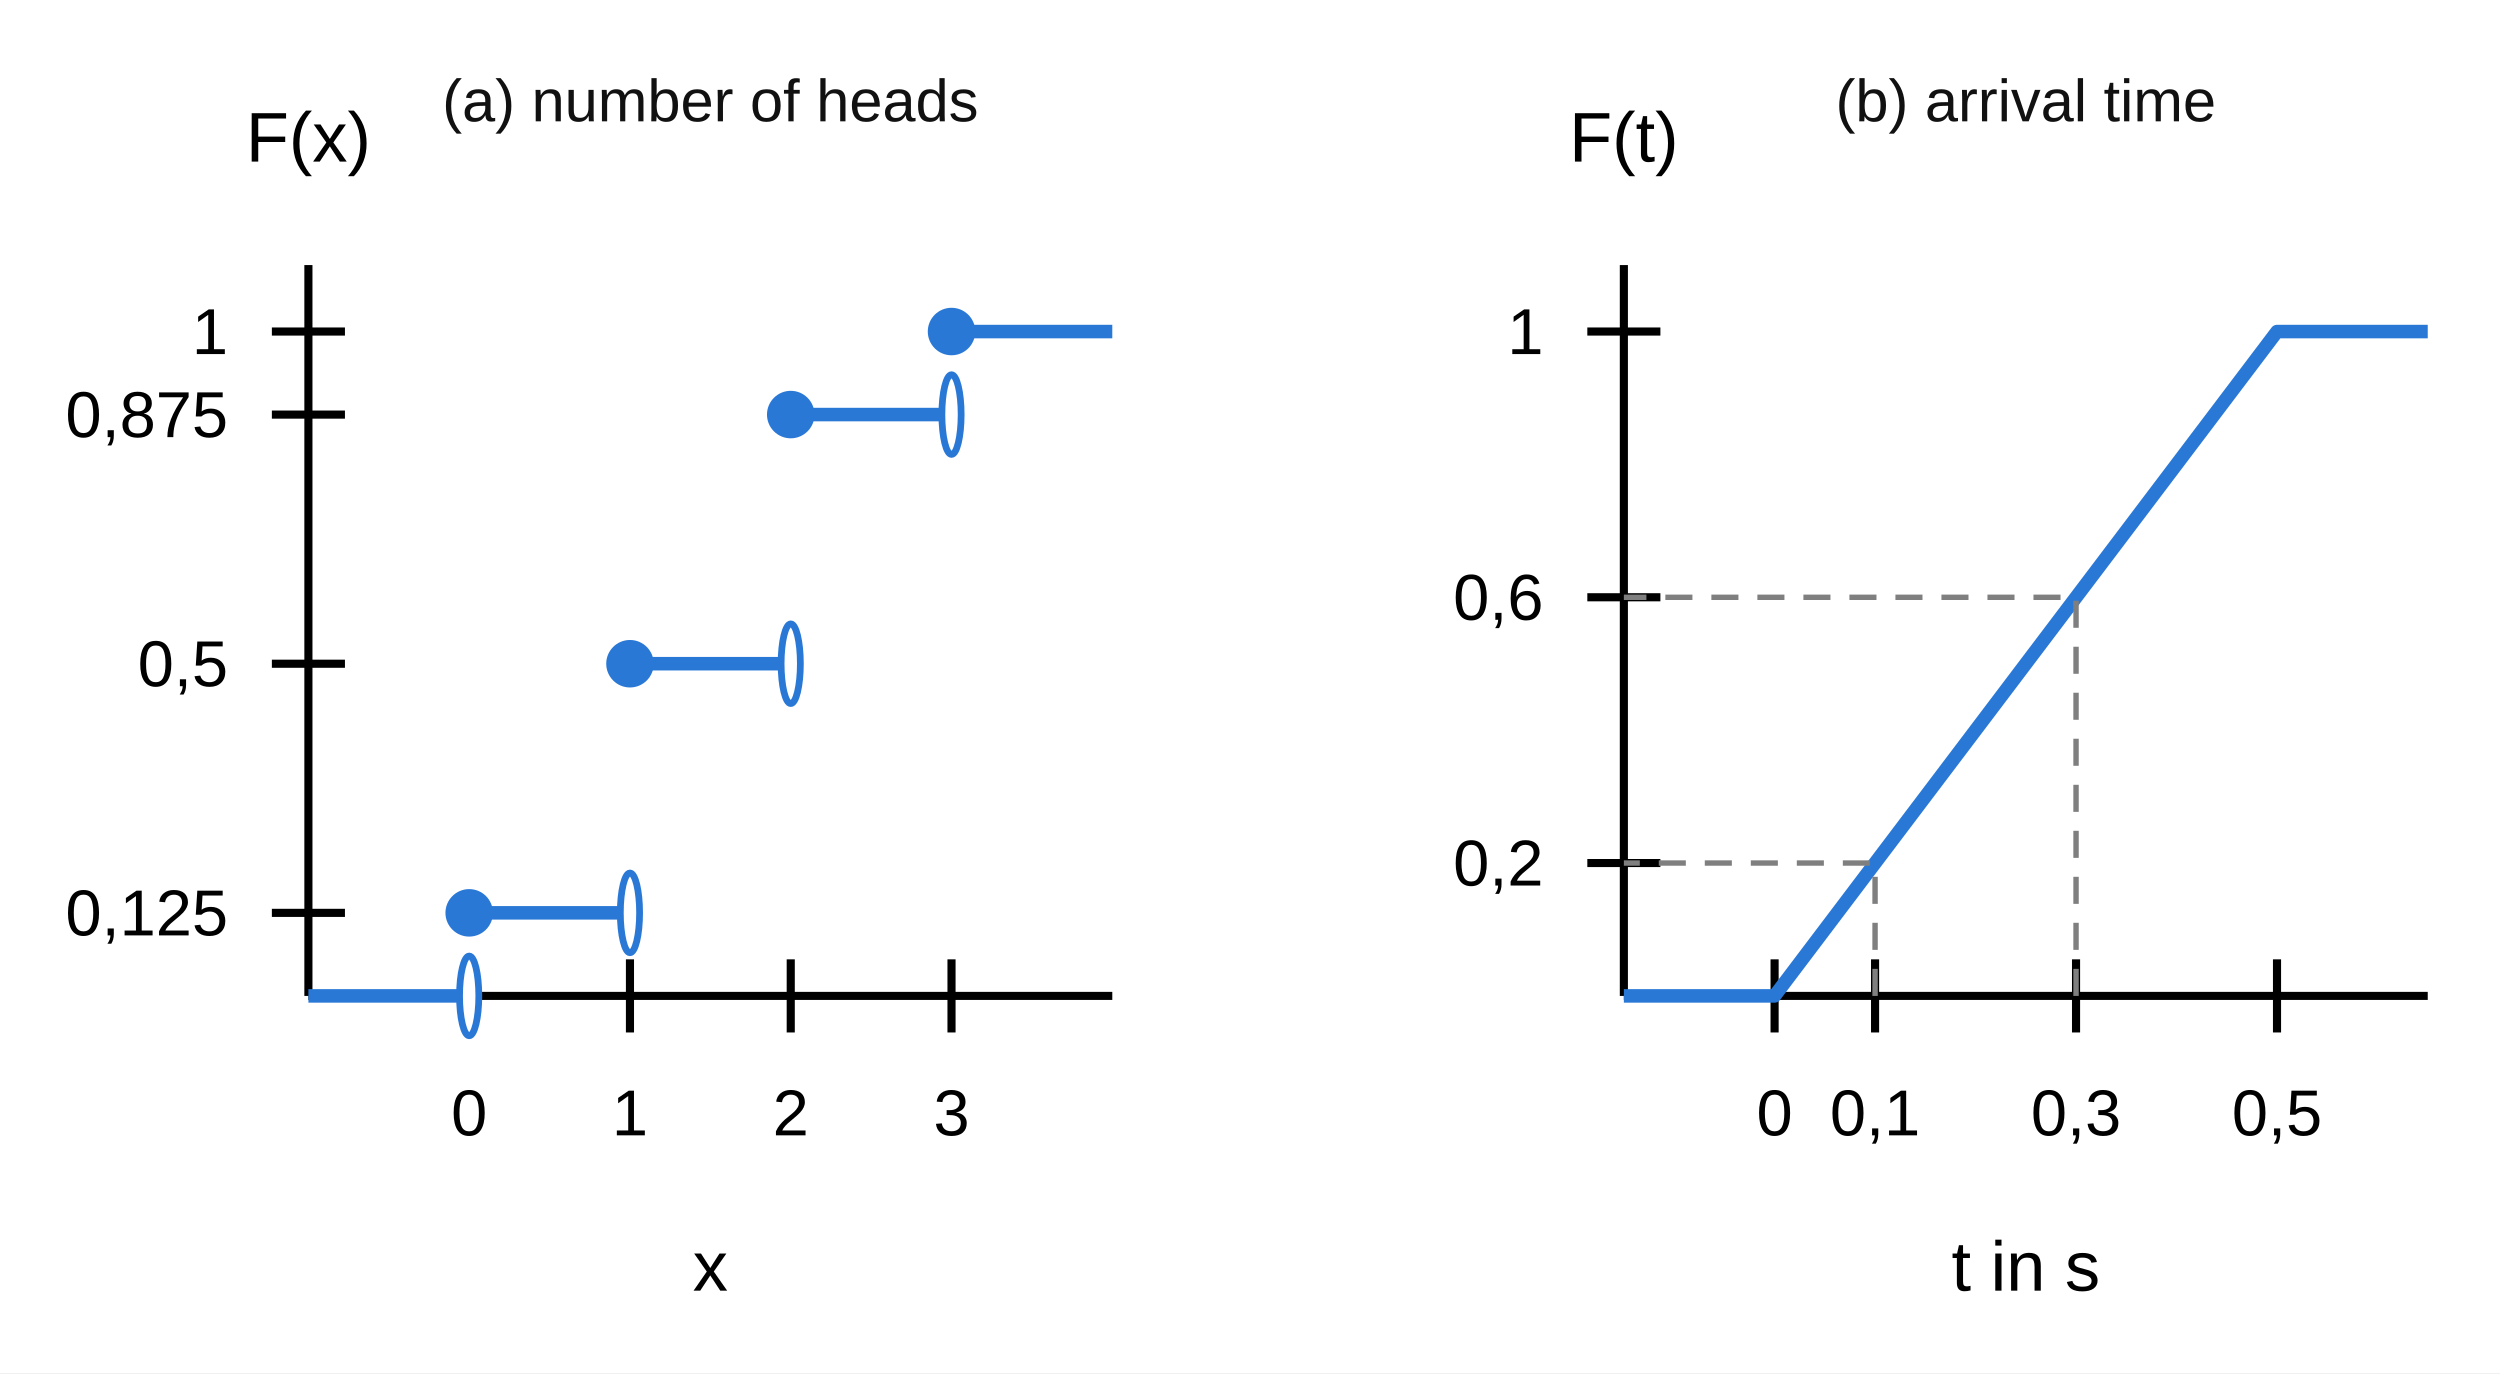
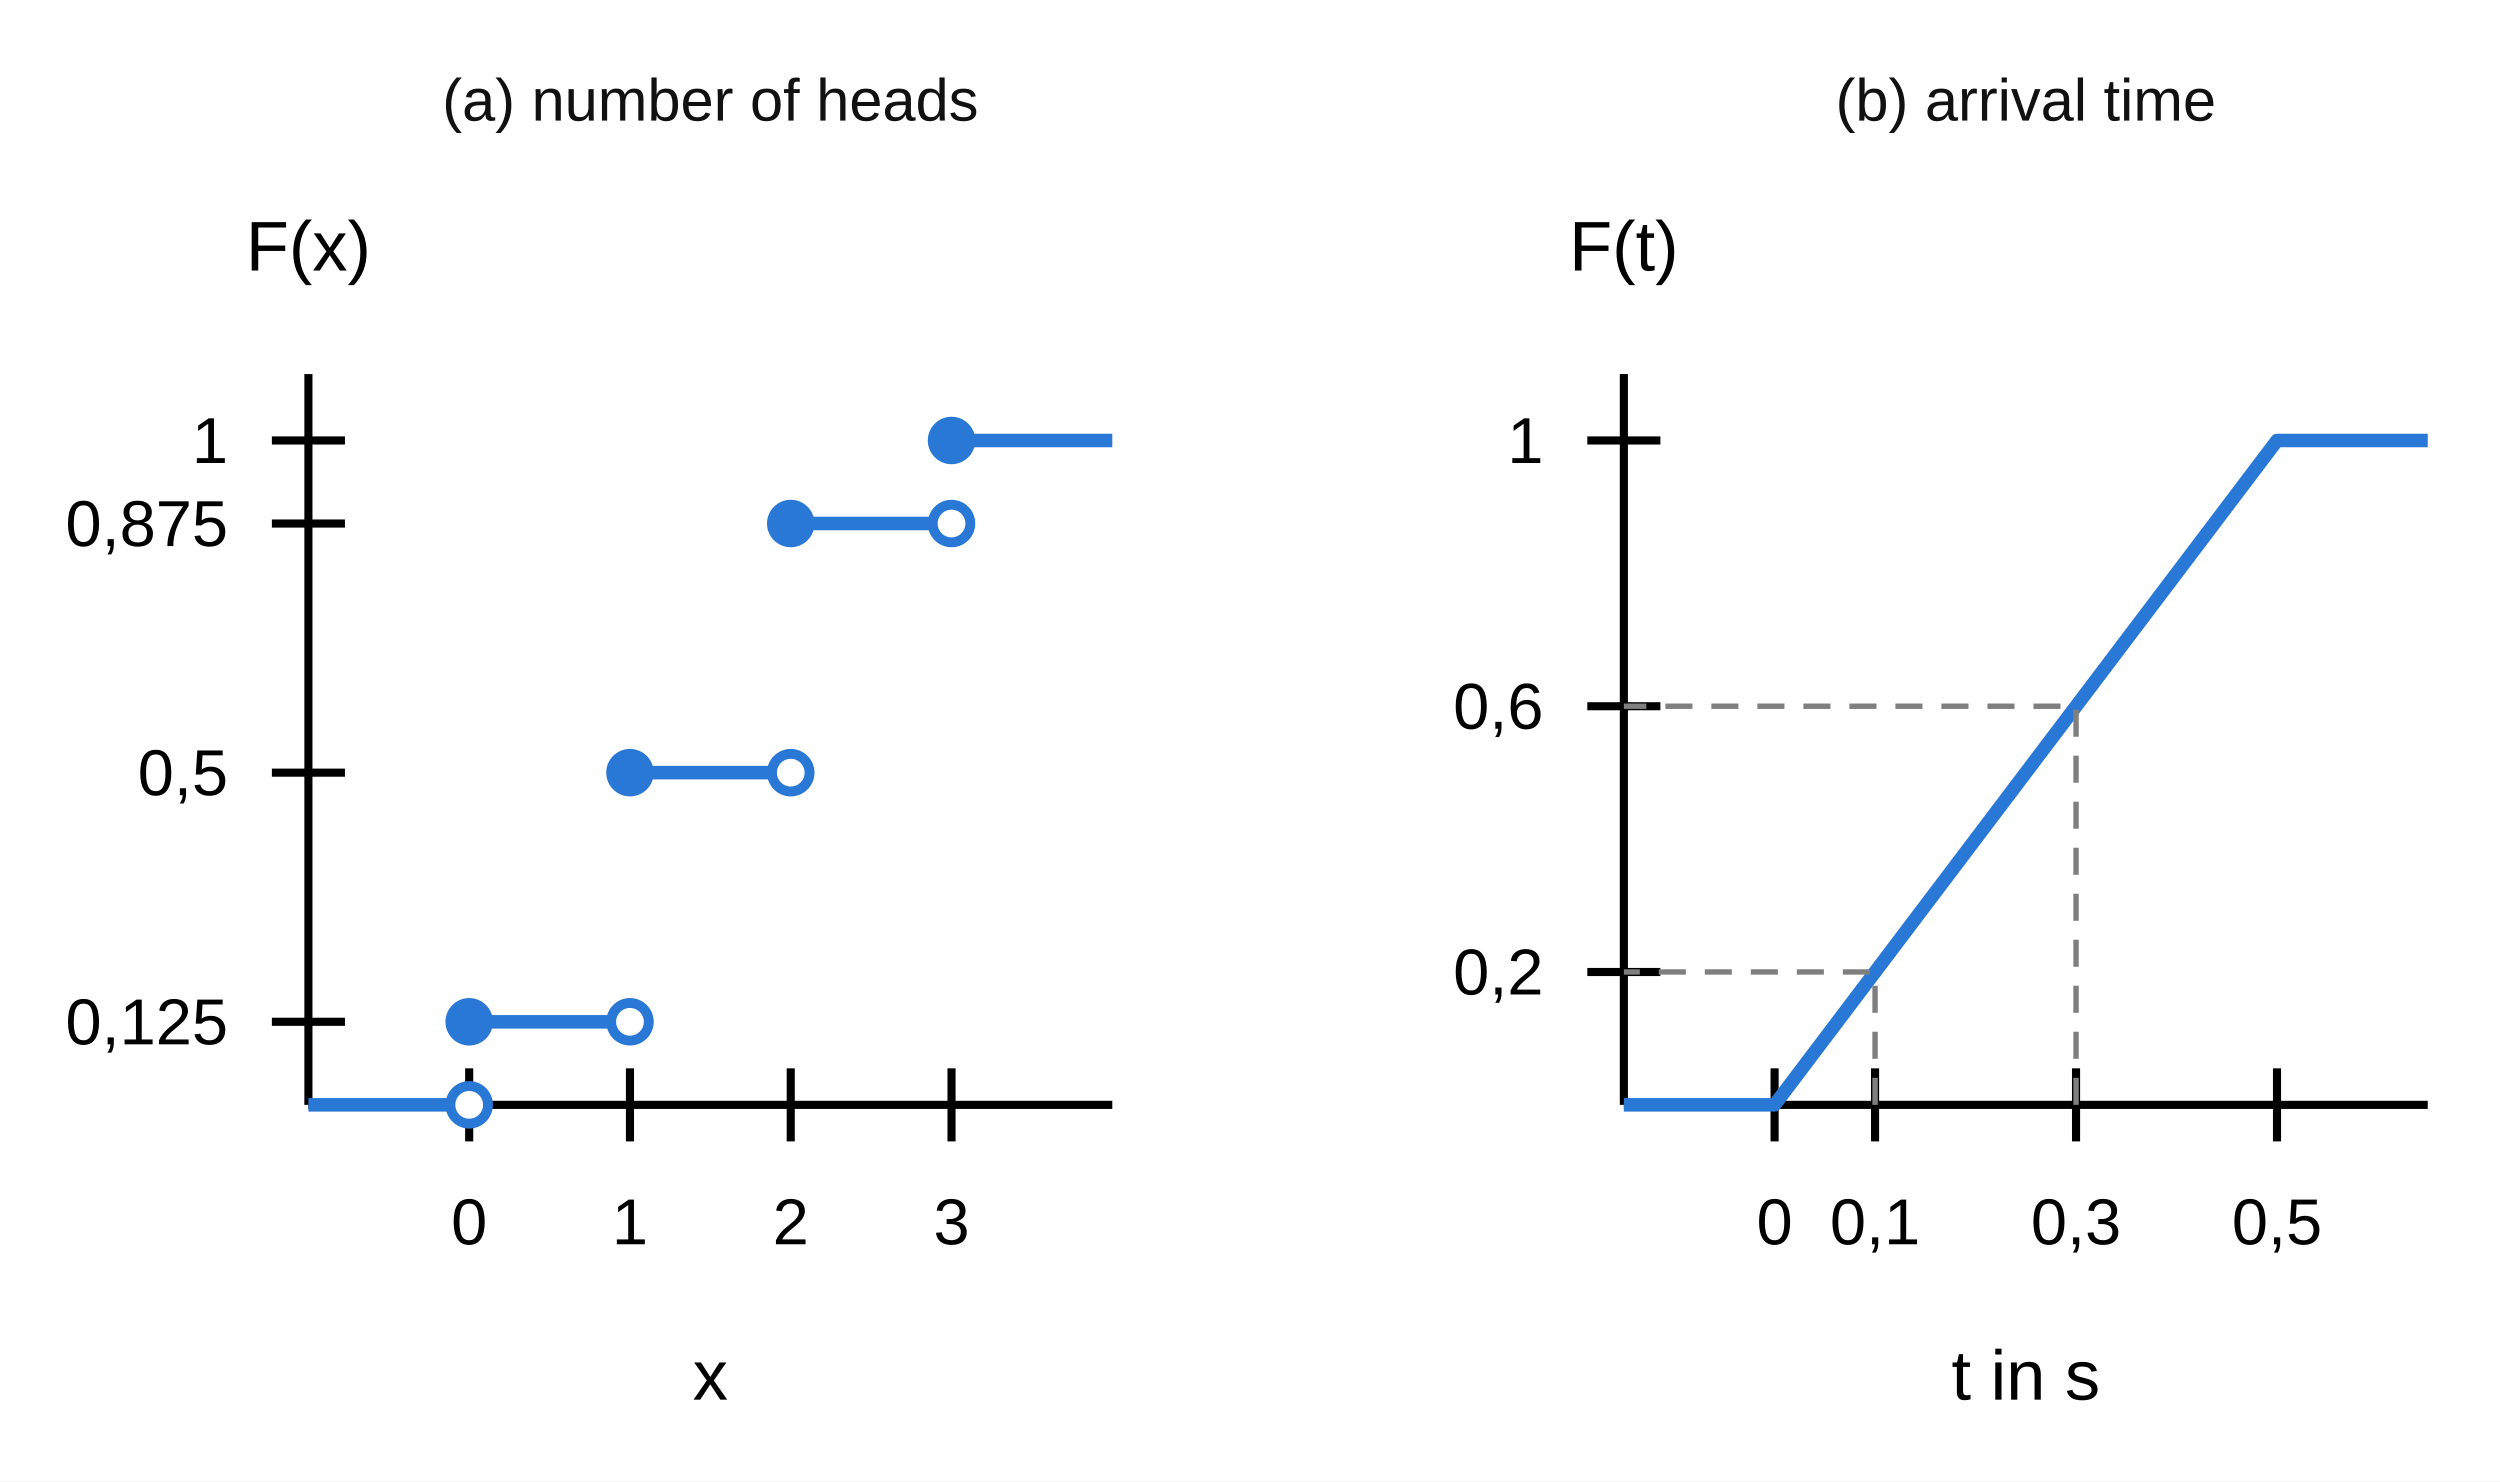
- <svg xmlns="http://www.w3.org/2000/svg" width="508" height="279" viewBox="474.808 320.559 923.636 507.273">
-   <rect x="474.808" y="320.559" width="923.636" height="507.273" fill="#ffffff" />
+ <svg xmlns="http://www.w3.org/2000/svg" width="508" height="301" viewBox="474.808 280.309 923.636 547.273">
+   <rect x="474.808" y="280.309" width="923.636" height="547.273" fill="#ffffff" />
  <path d="M588.75 688.5C687.75 688.5 786.75 688.5 885.75 688.5" fill="none" stroke="#000000" stroke-width="3" stroke-linejoin="round" stroke-linecap="butt" />
  <path d="M588.75 688.5C588.75 598.5 588.75 508.5 588.75 418.5" fill="none" stroke="#000000" stroke-width="3" stroke-linejoin="round" stroke-linecap="butt" />
  <path d="M648.15 702C648.15 693 648.15 684 648.15 675" fill="none" stroke="#000000" stroke-width="3" stroke-linejoin="round" stroke-linecap="butt" />
  <path d="M707.55 702C707.55 693 707.55 684 707.55 675" fill="none" stroke="#000000" stroke-width="3" stroke-linejoin="round" stroke-linecap="butt" />
  <path d="M766.95 702C766.95 693 766.95 684 766.95 675" fill="none" stroke="#000000" stroke-width="3" stroke-linejoin="round" stroke-linecap="butt" />
  <path d="M826.35 702C826.35 693 826.35 684 826.35 675" fill="none" stroke="#000000" stroke-width="3" stroke-linejoin="round" stroke-linecap="butt" />
  <path d="M575.25 657.82C584.25 657.82 593.25 657.82 602.25 657.82" fill="none" stroke="#000000" stroke-width="3" stroke-linejoin="round" stroke-linecap="butt" />
  <path d="M575.25 565.77C584.25 565.77 593.25 565.77 602.25 565.77" fill="none" stroke="#000000" stroke-width="3" stroke-linejoin="round" stroke-linecap="butt" />
  <path d="M575.25 473.73C584.25 473.73 593.25 473.73 602.25 473.73" fill="none" stroke="#000000" stroke-width="3" stroke-linejoin="round" stroke-linecap="butt" />
  <path d="M575.25 443.05C584.25 443.05 593.25 443.05 602.25 443.05" fill="none" stroke="#000000" stroke-width="3" stroke-linejoin="round" stroke-linecap="butt" />
  <text x="648.15" y="731.7" font-size="24" font-family="Arial, Helvetica, 'Liberation Sans', 'Nimbus Sans', 'Noto Sans CJK SC', 'Microsoft YaHei', 'PingFang SC', sans-serif" fill="#000000" text-anchor="middle" dominant-baseline="central">0</text>
  <text x="707.55" y="731.7" font-size="24" font-family="Arial, Helvetica, 'Liberation Sans', 'Nimbus Sans', 'Noto Sans CJK SC', 'Microsoft YaHei', 'PingFang SC', sans-serif" fill="#000000" text-anchor="middle" dominant-baseline="central">1</text>
  <text x="766.95" y="731.7" font-size="24" font-family="Arial, Helvetica, 'Liberation Sans', 'Nimbus Sans', 'Noto Sans CJK SC', 'Microsoft YaHei', 'PingFang SC', sans-serif" fill="#000000" text-anchor="middle" dominant-baseline="central">2</text>
  <text x="826.35" y="731.7" font-size="24" font-family="Arial, Helvetica, 'Liberation Sans', 'Nimbus Sans', 'Noto Sans CJK SC', 'Microsoft YaHei', 'PingFang SC', sans-serif" fill="#000000" text-anchor="middle" dominant-baseline="central">3</text>
  <text x="559.05" y="657.82" font-size="24" font-family="Arial, Helvetica, 'Liberation Sans', 'Nimbus Sans', 'Noto Sans CJK SC', 'Microsoft YaHei', 'PingFang SC', sans-serif" fill="#000000" text-anchor="end" dominant-baseline="central">0,125</text>
  <text x="559.05" y="565.77" font-size="24" font-family="Arial, Helvetica, 'Liberation Sans', 'Nimbus Sans', 'Noto Sans CJK SC', 'Microsoft YaHei', 'PingFang SC', sans-serif" fill="#000000" text-anchor="end" dominant-baseline="central">0,5</text>
  <text x="559.05" y="473.73" font-size="24" font-family="Arial, Helvetica, 'Liberation Sans', 'Nimbus Sans', 'Noto Sans CJK SC', 'Microsoft YaHei', 'PingFang SC', sans-serif" fill="#000000" text-anchor="end" dominant-baseline="central">0,875</text>
  <text x="559.05" y="443.05" font-size="24" font-family="Arial, Helvetica, 'Liberation Sans', 'Nimbus Sans', 'Noto Sans CJK SC', 'Microsoft YaHei', 'PingFang SC', sans-serif" fill="#000000" text-anchor="end" dominant-baseline="central">1</text>
  <text x="737.25" y="788.4" font-size="26" font-family="Arial, Helvetica, 'Liberation Sans', 'Nimbus Sans', 'Noto Sans CJK SC', 'Microsoft YaHei', 'PingFang SC', sans-serif" fill="#000000" text-anchor="middle" dominant-baseline="central">x</text>
  <text x="588.75" y="371.25" font-size="26" font-family="Arial, Helvetica, 'Liberation Sans', 'Nimbus Sans', 'Noto Sans CJK SC', 'Microsoft YaHei', 'PingFang SC', sans-serif" fill="#000000" text-anchor="middle" dominant-baseline="central">F(x)</text>
  <path d="M588.75 688.5C608.55 688.5 628.35 688.5 648.15 688.5" fill="none" stroke="#2a78d6" stroke-width="5" stroke-linejoin="round" stroke-linecap="butt" />
  <path d="M648.15 657.82C667.95 657.82 687.75 657.82 707.55 657.82" fill="none" stroke="#2a78d6" stroke-width="5" stroke-linejoin="round" stroke-linecap="butt" />
  <path d="M707.55 565.77C727.35 565.77 747.15 565.77 766.95 565.77" fill="none" stroke="#2a78d6" stroke-width="5" stroke-linejoin="round" stroke-linecap="butt" />
  <path d="M766.95 473.73C786.75 473.73 806.55 473.73 826.35 473.73" fill="none" stroke="#2a78d6" stroke-width="5" stroke-linejoin="round" stroke-linecap="butt" />
  <path d="M826.35 443.05C846.15 443.05 865.95 443.05 885.75 443.05" fill="none" stroke="#2a78d6" stroke-width="5" stroke-linejoin="round" stroke-linecap="butt" />
-   <path d="M651.71 688.5C651.71 680.37 650.12 673.77 648.15 673.77C646.18 673.77 644.59 680.37 644.59 688.5C644.59 696.63 646.18 703.23 648.15 703.23C650.12 703.23 651.71 696.63 651.71 688.5" fill="#ffffff" stroke="#2a78d6" stroke-width="2.5" stroke-linejoin="round" stroke-linecap="butt" />
+   <path d="M656.92 688.5C656.92 683.65 653 679.73 648.15 679.73C643.3 679.73 639.38 683.65 639.38 688.5C639.38 693.35 643.3 697.27 648.15 697.27C653 697.27 656.92 693.35 656.92 688.5" fill="#2a78d6" />
+   <path d="M653.28 688.5C653.28 685.67 650.98 683.37 648.15 683.37C645.32 683.37 643.02 685.67 643.02 688.5C643.02 691.33 645.32 693.63 648.15 693.63C650.98 693.63 653.28 691.33 653.28 688.5" fill="#ffffff" />
  <path d="M656.92 657.82C656.92 652.97 653 649.04 648.15 649.04C643.3 649.04 639.38 652.97 639.38 657.82C639.38 662.66 643.3 666.59 648.15 666.59C653 666.59 656.92 662.66 656.92 657.82" fill="#2a78d6" />
-   <path d="M711.11 657.82C711.11 649.68 709.52 643.09 707.55 643.09C705.58 643.09 703.99 649.68 703.99 657.82C703.99 665.95 705.58 672.55 707.55 672.55C709.52 672.55 711.11 665.95 711.11 657.82" fill="#ffffff" stroke="#2a78d6" stroke-width="2.5" stroke-linejoin="round" stroke-linecap="butt" />
+   <path d="M716.33 657.82C716.33 652.97 712.4 649.04 707.55 649.04C702.7 649.04 698.78 652.97 698.78 657.82C698.78 662.66 702.7 666.59 707.55 666.59C712.4 666.59 716.33 662.66 716.33 657.82" fill="#2a78d6" />
+   <path d="M712.68 657.82C712.68 654.98 710.38 652.69 707.55 652.69C704.72 652.69 702.42 654.98 702.42 657.82C702.42 660.65 704.72 662.95 707.55 662.95C710.38 662.95 712.68 660.65 712.68 657.82" fill="#ffffff" />
  <path d="M716.33 565.77C716.33 560.93 712.4 557 707.55 557C702.7 557 698.78 560.93 698.78 565.77C698.78 570.62 702.7 574.55 707.55 574.55C712.4 574.55 716.33 570.62 716.33 565.77" fill="#2a78d6" />
-   <path d="M770.51 565.77C770.51 557.64 768.92 551.05 766.95 551.05C764.98 551.05 763.39 557.64 763.39 565.77C763.39 573.91 764.98 580.5 766.95 580.5C768.92 580.5 770.51 573.91 770.51 565.77" fill="#ffffff" stroke="#2a78d6" stroke-width="2.5" stroke-linejoin="round" stroke-linecap="butt" />
+   <path d="M775.73 565.77C775.73 560.93 771.8 557 766.95 557C762.1 557 758.17 560.93 758.17 565.77C758.17 570.62 762.1 574.55 766.95 574.55C771.8 574.55 775.73 570.62 775.73 565.77" fill="#2a78d6" />
+   <path d="M772.08 565.77C772.08 562.94 769.78 560.64 766.95 560.64C764.12 560.64 761.82 562.94 761.82 565.77C761.82 568.61 764.12 570.9 766.95 570.9C769.78 570.9 772.08 568.61 772.08 565.77" fill="#ffffff" />
  <path d="M775.73 473.73C775.73 468.88 771.8 464.95 766.95 464.95C762.1 464.95 758.17 468.88 758.17 473.73C758.17 478.57 762.1 482.5 766.95 482.5C771.8 482.5 775.73 478.57 775.73 473.73" fill="#2a78d6" />
-   <path d="M829.91 473.73C829.91 465.59 828.32 459 826.35 459C824.38 459 822.79 465.59 822.79 473.73C822.79 481.86 824.38 488.45 826.35 488.45C828.32 488.45 829.91 481.86 829.91 473.73" fill="#ffffff" stroke="#2a78d6" stroke-width="2.5" stroke-linejoin="round" stroke-linecap="butt" />
+   <path d="M835.12 473.73C835.12 468.88 831.2 464.95 826.35 464.95C821.5 464.95 817.58 468.88 817.58 473.73C817.58 478.57 821.5 482.5 826.35 482.5C831.2 482.5 835.12 478.57 835.12 473.73" fill="#2a78d6" />
+   <path d="M831.48 473.73C831.48 470.89 829.18 468.6 826.35 468.6C823.52 468.6 821.22 470.89 821.22 473.73C821.22 476.56 823.52 478.86 826.35 478.86C829.18 478.86 831.48 476.56 831.48 473.73" fill="#ffffff" />
  <path d="M835.12 443.05C835.12 438.2 831.2 434.27 826.35 434.27C821.5 434.27 817.58 438.2 817.58 443.05C817.58 447.89 821.5 451.82 826.35 451.82C831.2 451.82 835.12 447.89 835.12 443.05" fill="#2a78d6" />
-   <text x="737.25" y="357.75" font-size="22" font-family="Arial, Helvetica, 'Liberation Sans', 'Nimbus Sans', 'Noto Sans CJK SC', 'Microsoft YaHei', 'PingFang SC', sans-serif" fill="#111111" text-anchor="middle" dominant-baseline="central">(a) number of heads</text>
+   <text x="737.25" y="317.25" font-size="22" font-family="Arial, Helvetica, 'Liberation Sans', 'Nimbus Sans', 'Noto Sans CJK SC', 'Microsoft YaHei', 'PingFang SC', sans-serif" fill="#111111" text-anchor="middle" dominant-baseline="central">(a) number of heads</text>
  <path d="M1074.75 688.5C1173.75 688.5 1272.75 688.5 1371.75 688.5" fill="none" stroke="#000000" stroke-width="3" stroke-linejoin="round" stroke-linecap="butt" />
  <path d="M1074.75 688.5C1074.75 598.5 1074.75 508.5 1074.75 418.5" fill="none" stroke="#000000" stroke-width="3" stroke-linejoin="round" stroke-linecap="butt" />
  <path d="M1130.44 702C1130.44 693 1130.44 684 1130.44 675" fill="none" stroke="#000000" stroke-width="3" stroke-linejoin="round" stroke-linecap="butt" />
  <path d="M1167.56 702C1167.56 693 1167.56 684 1167.56 675" fill="none" stroke="#000000" stroke-width="3" stroke-linejoin="round" stroke-linecap="butt" />
  <path d="M1241.81 702C1241.81 693 1241.81 684 1241.81 675" fill="none" stroke="#000000" stroke-width="3" stroke-linejoin="round" stroke-linecap="butt" />
  <path d="M1316.06 702C1316.06 693 1316.06 684 1316.06 675" fill="none" stroke="#000000" stroke-width="3" stroke-linejoin="round" stroke-linecap="butt" />
  <path d="M1061.25 639.41C1070.25 639.41 1079.25 639.41 1088.25 639.41" fill="none" stroke="#000000" stroke-width="3" stroke-linejoin="round" stroke-linecap="butt" />
  <path d="M1061.25 541.23C1070.25 541.23 1079.25 541.23 1088.25 541.23" fill="none" stroke="#000000" stroke-width="3" stroke-linejoin="round" stroke-linecap="butt" />
  <path d="M1061.25 443.05C1070.25 443.05 1079.25 443.05 1088.25 443.05" fill="none" stroke="#000000" stroke-width="3" stroke-linejoin="round" stroke-linecap="butt" />
  <text x="1130.44" y="731.7" font-size="24" font-family="Arial, Helvetica, 'Liberation Sans', 'Nimbus Sans', 'Noto Sans CJK SC', 'Microsoft YaHei', 'PingFang SC', sans-serif" fill="#000000" text-anchor="middle" dominant-baseline="central">0</text>
  <text x="1167.56" y="731.7" font-size="24" font-family="Arial, Helvetica, 'Liberation Sans', 'Nimbus Sans', 'Noto Sans CJK SC', 'Microsoft YaHei', 'PingFang SC', sans-serif" fill="#000000" text-anchor="middle" dominant-baseline="central">0,1</text>
  <text x="1241.81" y="731.7" font-size="24" font-family="Arial, Helvetica, 'Liberation Sans', 'Nimbus Sans', 'Noto Sans CJK SC', 'Microsoft YaHei', 'PingFang SC', sans-serif" fill="#000000" text-anchor="middle" dominant-baseline="central">0,3</text>
  <text x="1316.06" y="731.7" font-size="24" font-family="Arial, Helvetica, 'Liberation Sans', 'Nimbus Sans', 'Noto Sans CJK SC', 'Microsoft YaHei', 'PingFang SC', sans-serif" fill="#000000" text-anchor="middle" dominant-baseline="central">0,5</text>
  <text x="1045.05" y="639.41" font-size="24" font-family="Arial, Helvetica, 'Liberation Sans', 'Nimbus Sans', 'Noto Sans CJK SC', 'Microsoft YaHei', 'PingFang SC', sans-serif" fill="#000000" text-anchor="end" dominant-baseline="central">0,2</text>
  <text x="1045.05" y="541.23" font-size="24" font-family="Arial, Helvetica, 'Liberation Sans', 'Nimbus Sans', 'Noto Sans CJK SC', 'Microsoft YaHei', 'PingFang SC', sans-serif" fill="#000000" text-anchor="end" dominant-baseline="central">0,6</text>
  <text x="1045.05" y="443.05" font-size="24" font-family="Arial, Helvetica, 'Liberation Sans', 'Nimbus Sans', 'Noto Sans CJK SC', 'Microsoft YaHei', 'PingFang SC', sans-serif" fill="#000000" text-anchor="end" dominant-baseline="central">1</text>
  <text x="1223.25" y="788.4" font-size="26" font-family="Arial, Helvetica, 'Liberation Sans', 'Nimbus Sans', 'Noto Sans CJK SC', 'Microsoft YaHei', 'PingFang SC', sans-serif" fill="#000000" text-anchor="middle" dominant-baseline="central">t in s</text>
  <text x="1074.75" y="371.25" font-size="26" font-family="Arial, Helvetica, 'Liberation Sans', 'Nimbus Sans', 'Noto Sans CJK SC', 'Microsoft YaHei', 'PingFang SC', sans-serif" fill="#000000" text-anchor="middle" dominant-baseline="central">F(t)</text>
  <path d="M1074.75 688.5C1093.31 688.5 1111.88 688.5 1130.44 688.5C1192.31 606.68 1254.19 524.86 1316.06 443.05C1334.62 443.05 1353.19 443.05 1371.75 443.05" fill="none" stroke="#2a78d6" stroke-width="5" stroke-linejoin="round" stroke-linecap="butt" />
  <path d="M1167.56 688.5C1167.56 672.14 1167.56 655.77 1167.56 639.41C1136.62 639.41 1105.69 639.41 1074.75 639.41" fill="none" stroke="#7f7f7f" stroke-width="2" stroke-dasharray="10 7" stroke-linejoin="round" stroke-linecap="butt" />
  <path d="M1241.81 688.5C1241.81 639.41 1241.81 590.32 1241.81 541.23C1186.12 541.23 1130.44 541.23 1074.75 541.23" fill="none" stroke="#7f7f7f" stroke-width="2" stroke-dasharray="10 7" stroke-linejoin="round" stroke-linecap="butt" />
-   <text x="1223.25" y="357.75" font-size="22" font-family="Arial, Helvetica, 'Liberation Sans', 'Nimbus Sans', 'Noto Sans CJK SC', 'Microsoft YaHei', 'PingFang SC', sans-serif" fill="#111111" text-anchor="middle" dominant-baseline="central">(b) arrival time</text>
+   <text x="1223.25" y="317.25" font-size="22" font-family="Arial, Helvetica, 'Liberation Sans', 'Nimbus Sans', 'Noto Sans CJK SC', 'Microsoft YaHei', 'PingFang SC', sans-serif" fill="#111111" text-anchor="middle" dominant-baseline="central">(b) arrival time</text>
</svg>
